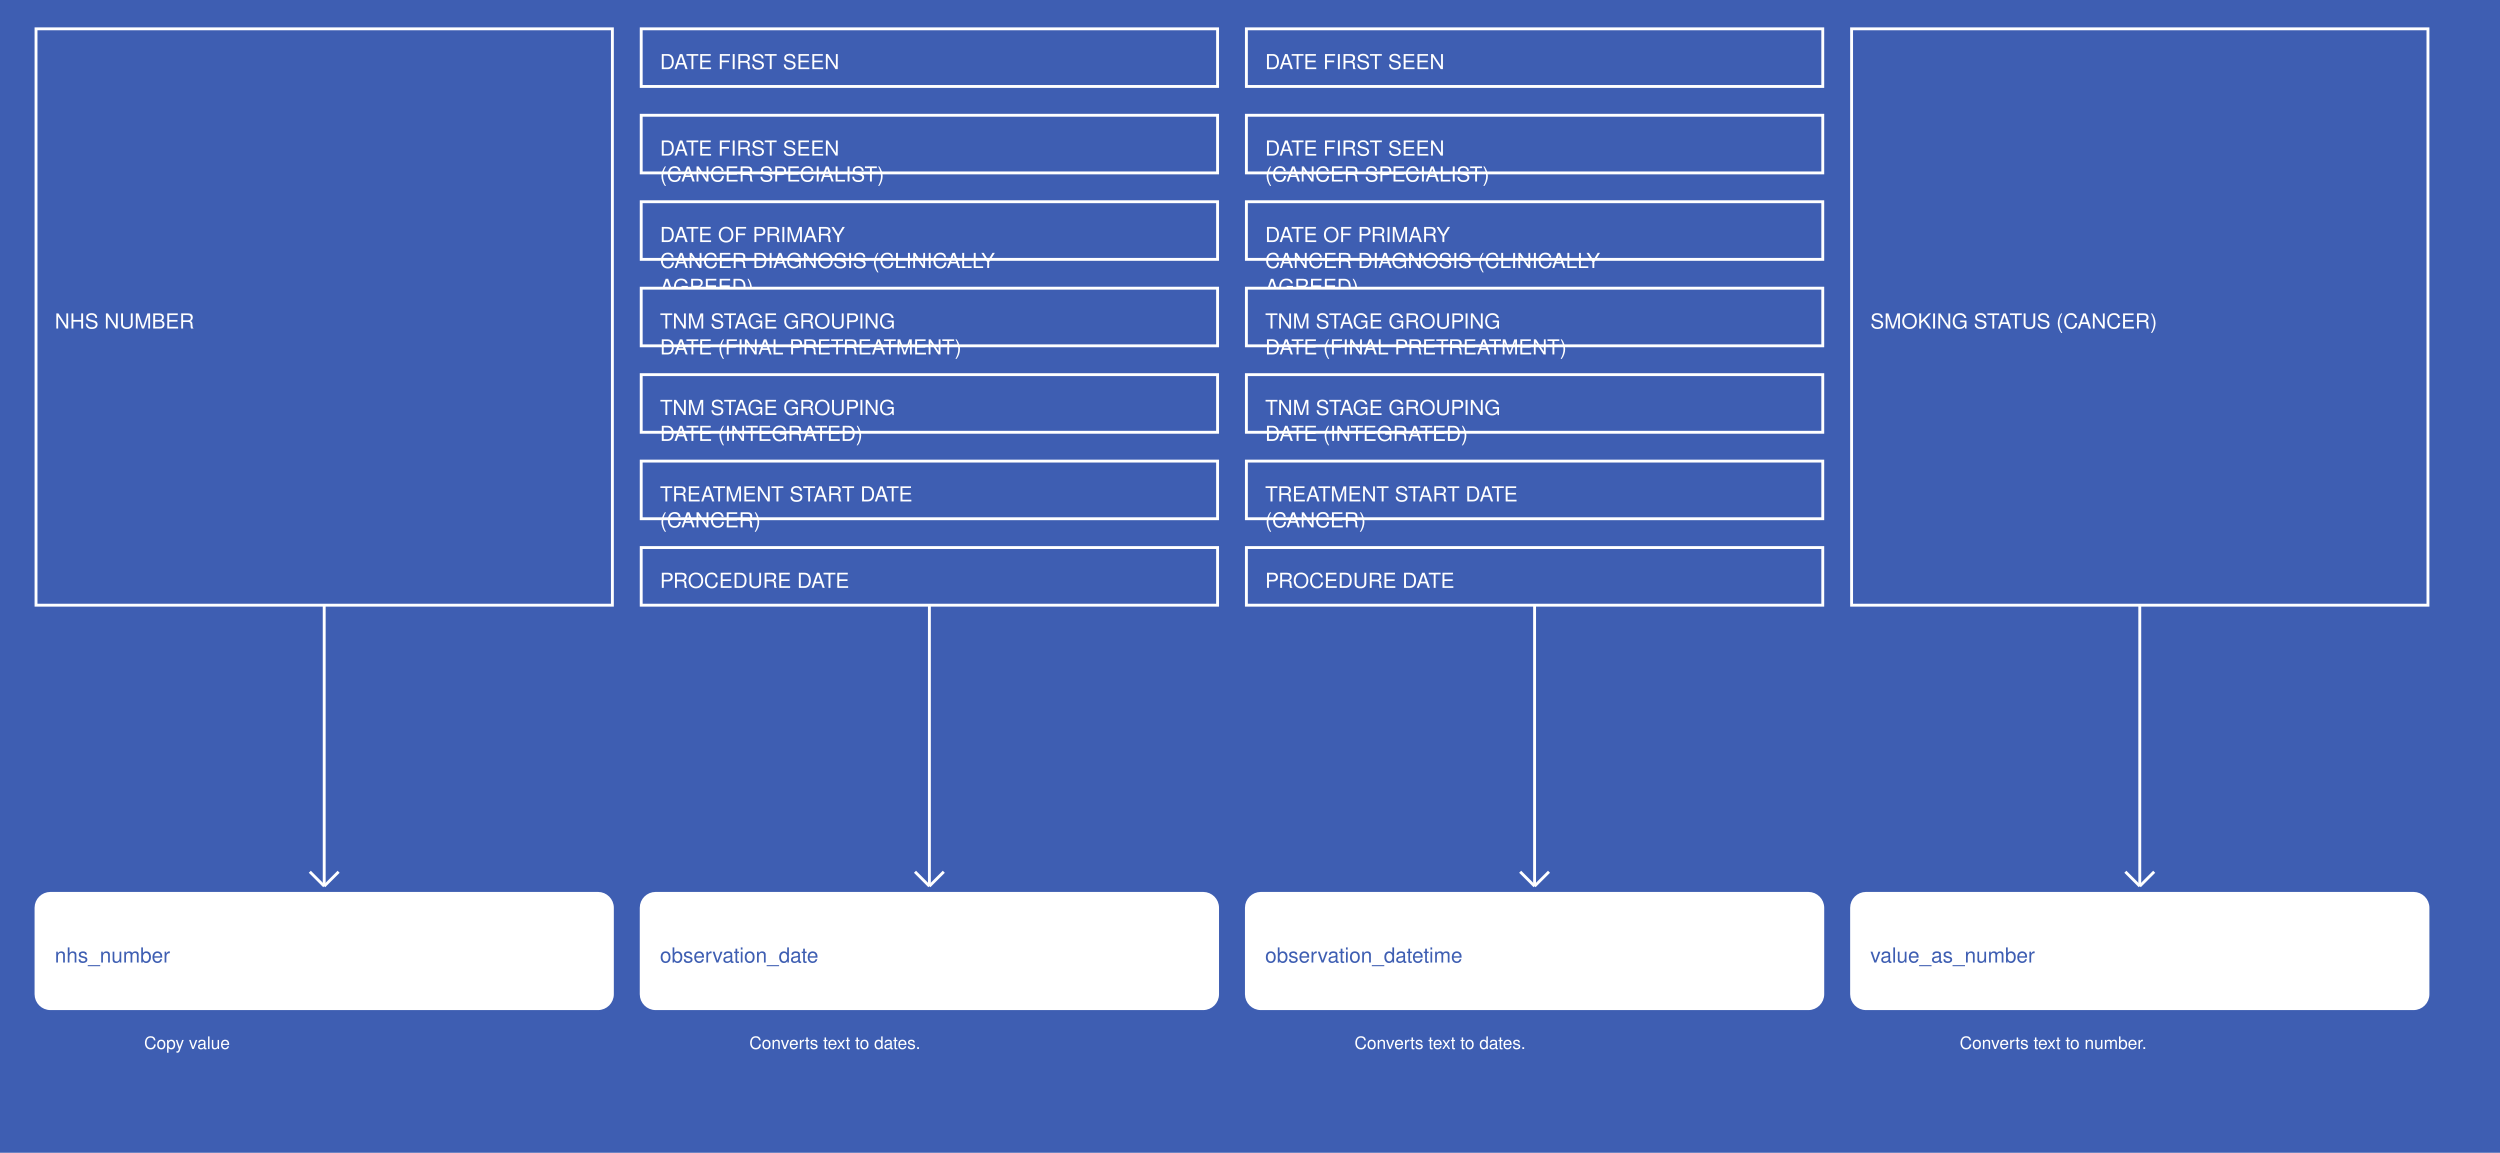
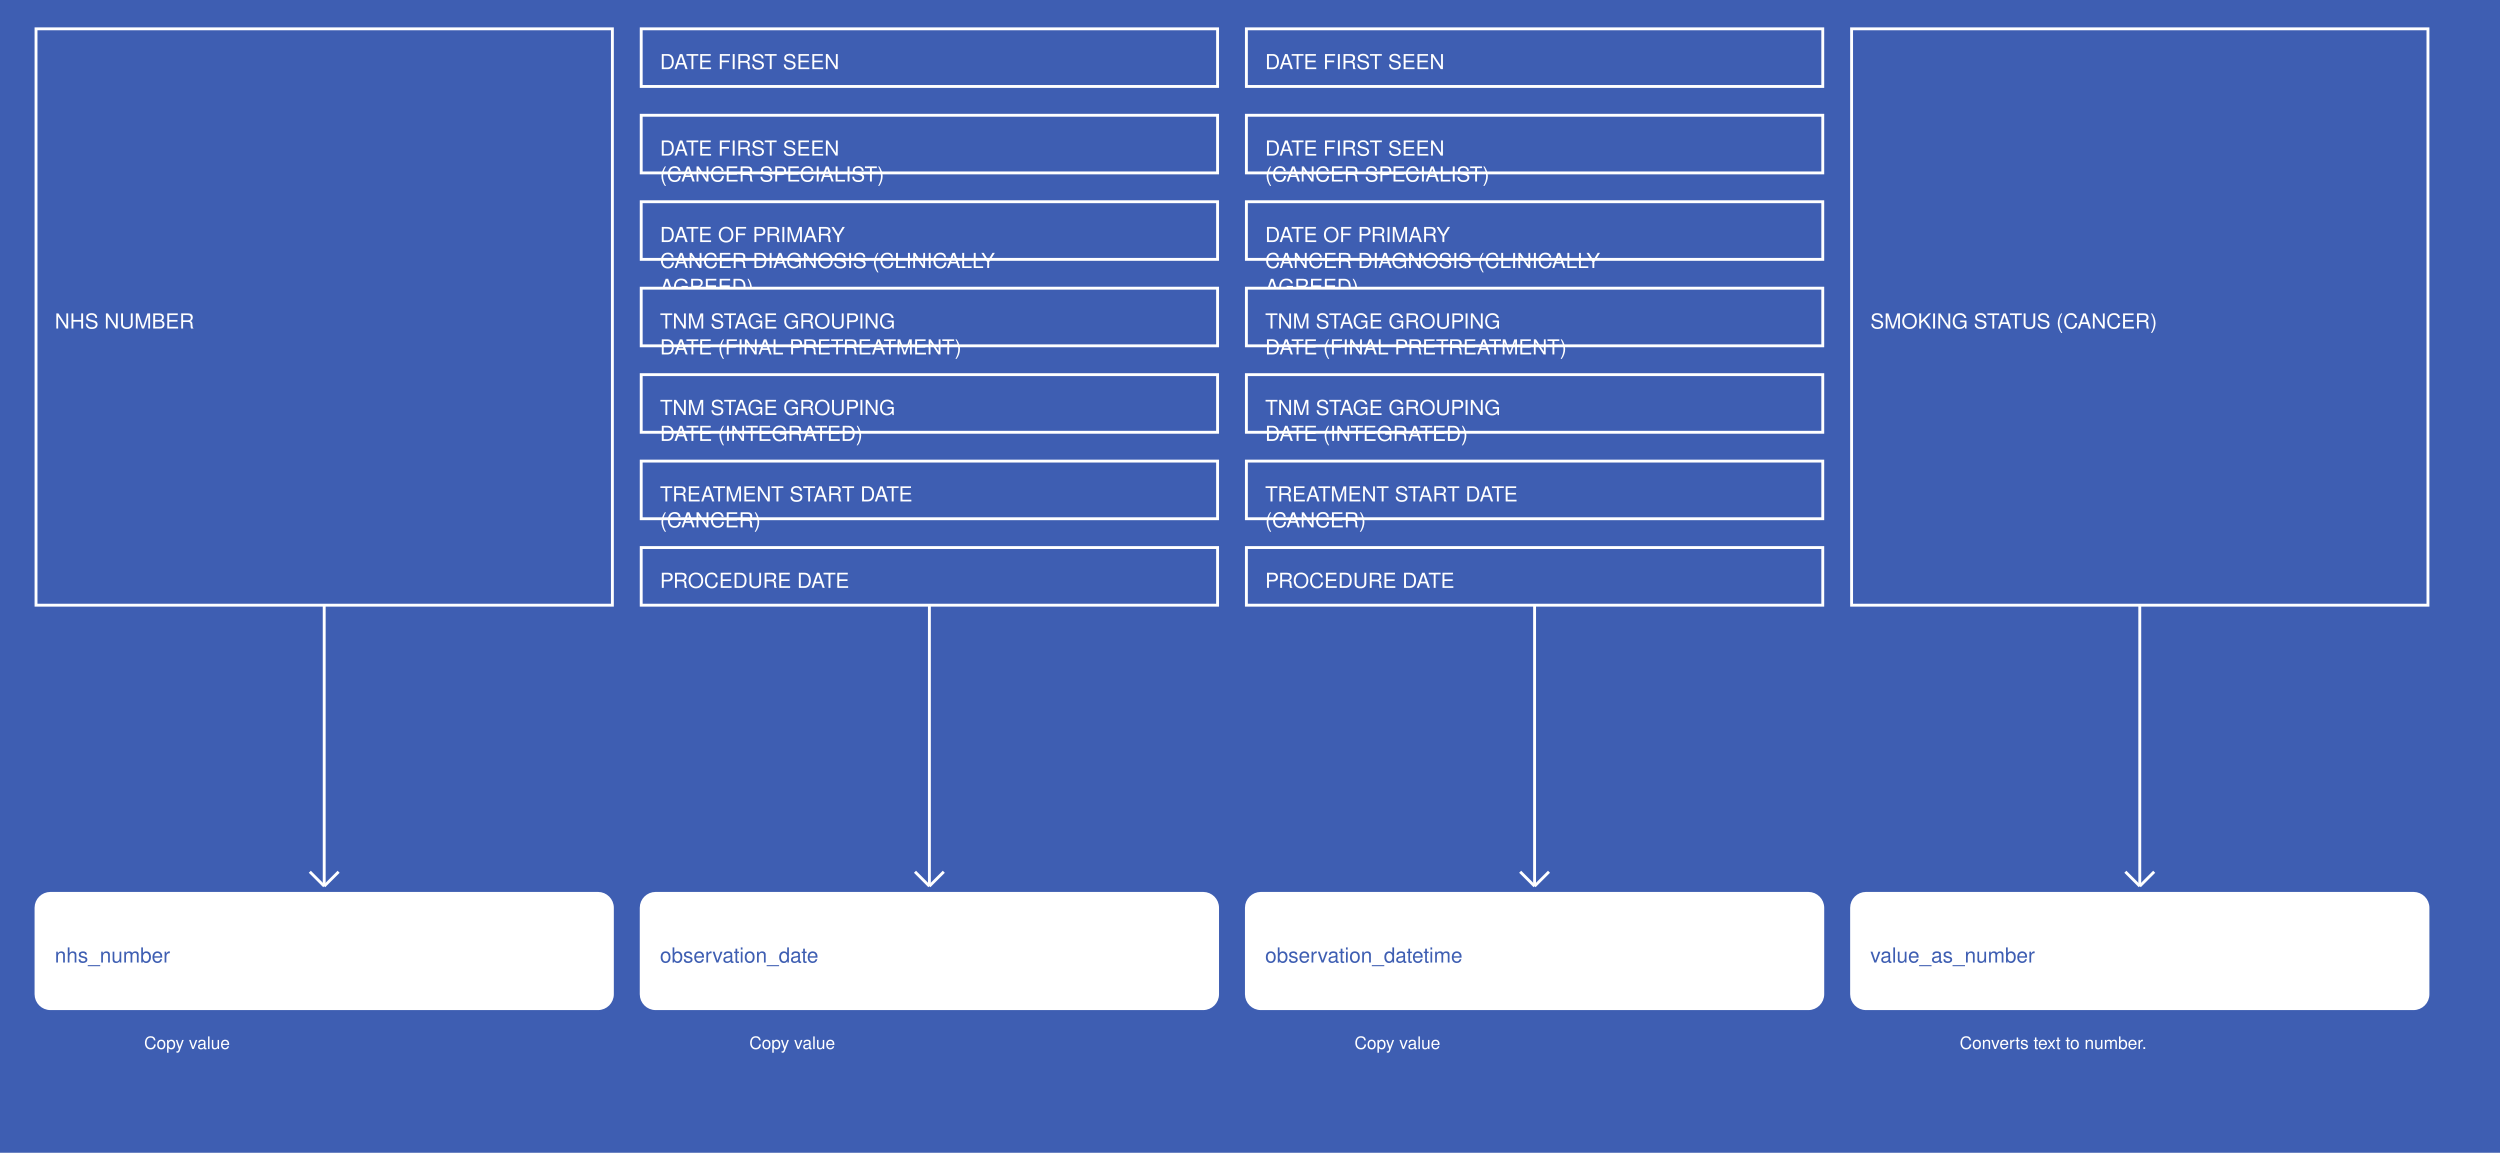
<svg xmlns="http://www.w3.org/2000/svg" width="1735" height="800">
  <rect width="100%" height="100%" fill="#3E5EB2" />
  <g>
    <rect x="25" y="20" width="400" height="400" fill="#3E5EB2" stroke="white" stroke-width="2" />
    <text x="38" y="228" fill="white" font-family="Helvetica" font-size="1.2em" text-anchor="start">NHS NUMBER</text>
  </g>
  <g>
    <line x1="225" y1="420" x2="225" y2="615" stroke="white" stroke-width="2" />
    <line x1="215" y1="605" x2="225" y2="615" stroke="white" stroke-width="2" />
    <line x1="235" y1="605" x2="225" y2="615" stroke="white" stroke-width="2" />
    <text x="100" y="728" fill="white" font-size="1em" font-family="Helvetica">Copy value</text>
  </g>
  <g>
    <rect x="25" y="620" width="400" height="80" fill="white" stroke="white" stroke-width="2" rx="10" />
    <text x="38" y="668" fill="#3E5EB2" font-family="Helvetica" font-size="1.2em" text-anchor="start">nhs_number</text>
  </g>
  <g>
    <rect x="445" y="20" width="400" height="40" fill="#3E5EB2" stroke="white" stroke-width="2" />
    <text x="458" y="48" fill="white" font-family="Helvetica" font-size="1.2em" text-anchor="start">DATE FIRST SEEN</text>
  </g>
  <g>
    <rect x="445" y="80" width="400" height="40" fill="#3E5EB2" stroke="white" stroke-width="2" />
    <text x="458" y="108" fill="white" font-family="Helvetica" font-size="1.2em" text-anchor="start">DATE FIRST SEEN</text>
    <text x="458" y="126" fill="white" font-family="Helvetica" font-size="1.2em" text-anchor="start">(CANCER SPECIALIST)</text>
  </g>
  <g>
    <rect x="445" y="140" width="400" height="40" fill="#3E5EB2" stroke="white" stroke-width="2" />
    <text x="458" y="168" fill="white" font-family="Helvetica" font-size="1.2em" text-anchor="start">DATE OF PRIMARY</text>
    <text x="458" y="186" fill="white" font-family="Helvetica" font-size="1.2em" text-anchor="start">CANCER DIAGNOSIS (CLINICALLY</text>
    <text x="458" y="204" fill="white" font-family="Helvetica" font-size="1.2em" text-anchor="start">AGREED)</text>
  </g>
  <g>
    <rect x="445" y="200" width="400" height="40" fill="#3E5EB2" stroke="white" stroke-width="2" />
    <text x="458" y="228" fill="white" font-family="Helvetica" font-size="1.2em" text-anchor="start">TNM STAGE GROUPING</text>
    <text x="458" y="246" fill="white" font-family="Helvetica" font-size="1.2em" text-anchor="start">DATE (FINAL PRETREATMENT)</text>
  </g>
  <g>
    <rect x="445" y="260" width="400" height="40" fill="#3E5EB2" stroke="white" stroke-width="2" />
    <text x="458" y="288" fill="white" font-family="Helvetica" font-size="1.2em" text-anchor="start">TNM STAGE GROUPING</text>
    <text x="458" y="306" fill="white" font-family="Helvetica" font-size="1.2em" text-anchor="start">DATE (INTEGRATED)</text>
  </g>
  <g>
    <rect x="445" y="320" width="400" height="40" fill="#3E5EB2" stroke="white" stroke-width="2" />
    <text x="458" y="348" fill="white" font-family="Helvetica" font-size="1.2em" text-anchor="start">TREATMENT START DATE</text>
    <text x="458" y="366" fill="white" font-family="Helvetica" font-size="1.2em" text-anchor="start">(CANCER)</text>
  </g>
  <g>
    <rect x="445" y="380" width="400" height="40" fill="#3E5EB2" stroke="white" stroke-width="2" />
    <text x="458" y="408" fill="white" font-family="Helvetica" font-size="1.2em" text-anchor="start">PROCEDURE DATE</text>
  </g>
  <g>
    <line x1="645" y1="420" x2="645" y2="615" stroke="white" stroke-width="2" />
    <line x1="635" y1="605" x2="645" y2="615" stroke="white" stroke-width="2" />
    <line x1="655" y1="605" x2="645" y2="615" stroke="white" stroke-width="2" />
-     <text x="520" y="728" fill="white" font-size="1em" font-family="Helvetica">Converts text to dates.</text>
+     <text x="520" y="728" fill="white" font-size="1em" font-family="Helvetica">Copy value</text>
  </g>
  <g>
    <rect x="445" y="620" width="400" height="80" fill="white" stroke="white" stroke-width="2" rx="10" />
    <text x="458" y="668" fill="#3E5EB2" font-family="Helvetica" font-size="1.2em" text-anchor="start">observation_date</text>
  </g>
  <g>
    <rect x="865" y="20" width="400" height="40" fill="#3E5EB2" stroke="white" stroke-width="2" />
    <text x="878" y="48" fill="white" font-family="Helvetica" font-size="1.2em" text-anchor="start">DATE FIRST SEEN</text>
  </g>
  <g>
    <rect x="865" y="80" width="400" height="40" fill="#3E5EB2" stroke="white" stroke-width="2" />
    <text x="878" y="108" fill="white" font-family="Helvetica" font-size="1.2em" text-anchor="start">DATE FIRST SEEN</text>
    <text x="878" y="126" fill="white" font-family="Helvetica" font-size="1.2em" text-anchor="start">(CANCER SPECIALIST)</text>
  </g>
  <g>
    <rect x="865" y="140" width="400" height="40" fill="#3E5EB2" stroke="white" stroke-width="2" />
    <text x="878" y="168" fill="white" font-family="Helvetica" font-size="1.2em" text-anchor="start">DATE OF PRIMARY</text>
    <text x="878" y="186" fill="white" font-family="Helvetica" font-size="1.2em" text-anchor="start">CANCER DIAGNOSIS (CLINICALLY</text>
    <text x="878" y="204" fill="white" font-family="Helvetica" font-size="1.2em" text-anchor="start">AGREED)</text>
  </g>
  <g>
    <rect x="865" y="200" width="400" height="40" fill="#3E5EB2" stroke="white" stroke-width="2" />
    <text x="878" y="228" fill="white" font-family="Helvetica" font-size="1.2em" text-anchor="start">TNM STAGE GROUPING</text>
    <text x="878" y="246" fill="white" font-family="Helvetica" font-size="1.2em" text-anchor="start">DATE (FINAL PRETREATMENT)</text>
  </g>
  <g>
    <rect x="865" y="260" width="400" height="40" fill="#3E5EB2" stroke="white" stroke-width="2" />
    <text x="878" y="288" fill="white" font-family="Helvetica" font-size="1.2em" text-anchor="start">TNM STAGE GROUPING</text>
    <text x="878" y="306" fill="white" font-family="Helvetica" font-size="1.2em" text-anchor="start">DATE (INTEGRATED)</text>
  </g>
  <g>
    <rect x="865" y="320" width="400" height="40" fill="#3E5EB2" stroke="white" stroke-width="2" />
    <text x="878" y="348" fill="white" font-family="Helvetica" font-size="1.2em" text-anchor="start">TREATMENT START DATE</text>
    <text x="878" y="366" fill="white" font-family="Helvetica" font-size="1.2em" text-anchor="start">(CANCER)</text>
  </g>
  <g>
    <rect x="865" y="380" width="400" height="40" fill="#3E5EB2" stroke="white" stroke-width="2" />
    <text x="878" y="408" fill="white" font-family="Helvetica" font-size="1.2em" text-anchor="start">PROCEDURE DATE</text>
  </g>
  <g>
    <line x1="1065" y1="420" x2="1065" y2="615" stroke="white" stroke-width="2" />
    <line x1="1055" y1="605" x2="1065" y2="615" stroke="white" stroke-width="2" />
    <line x1="1075" y1="605" x2="1065" y2="615" stroke="white" stroke-width="2" />
-     <text x="940" y="728" fill="white" font-size="1em" font-family="Helvetica">Converts text to dates.</text>
+     <text x="940" y="728" fill="white" font-size="1em" font-family="Helvetica">Copy value</text>
  </g>
  <g>
    <rect x="865" y="620" width="400" height="80" fill="white" stroke="white" stroke-width="2" rx="10" />
    <text x="878" y="668" fill="#3E5EB2" font-family="Helvetica" font-size="1.2em" text-anchor="start">observation_datetime</text>
  </g>
  <g>
    <rect x="1285" y="20" width="400" height="400" fill="#3E5EB2" stroke="white" stroke-width="2" />
    <text x="1298" y="228" fill="white" font-family="Helvetica" font-size="1.2em" text-anchor="start">SMOKING STATUS (CANCER)</text>
  </g>
  <g>
    <line x1="1485" y1="420" x2="1485" y2="615" stroke="white" stroke-width="2" />
    <line x1="1475" y1="605" x2="1485" y2="615" stroke="white" stroke-width="2" />
    <line x1="1495" y1="605" x2="1485" y2="615" stroke="white" stroke-width="2" />
    <text x="1360" y="728" fill="white" font-size="1em" font-family="Helvetica">Converts text to number.</text>
  </g>
  <g>
    <rect x="1285" y="620" width="400" height="80" fill="white" stroke="white" stroke-width="2" rx="10" />
    <text x="1298" y="668" fill="#3E5EB2" font-family="Helvetica" font-size="1.2em" text-anchor="start">value_as_number</text>
  </g>
</svg>
